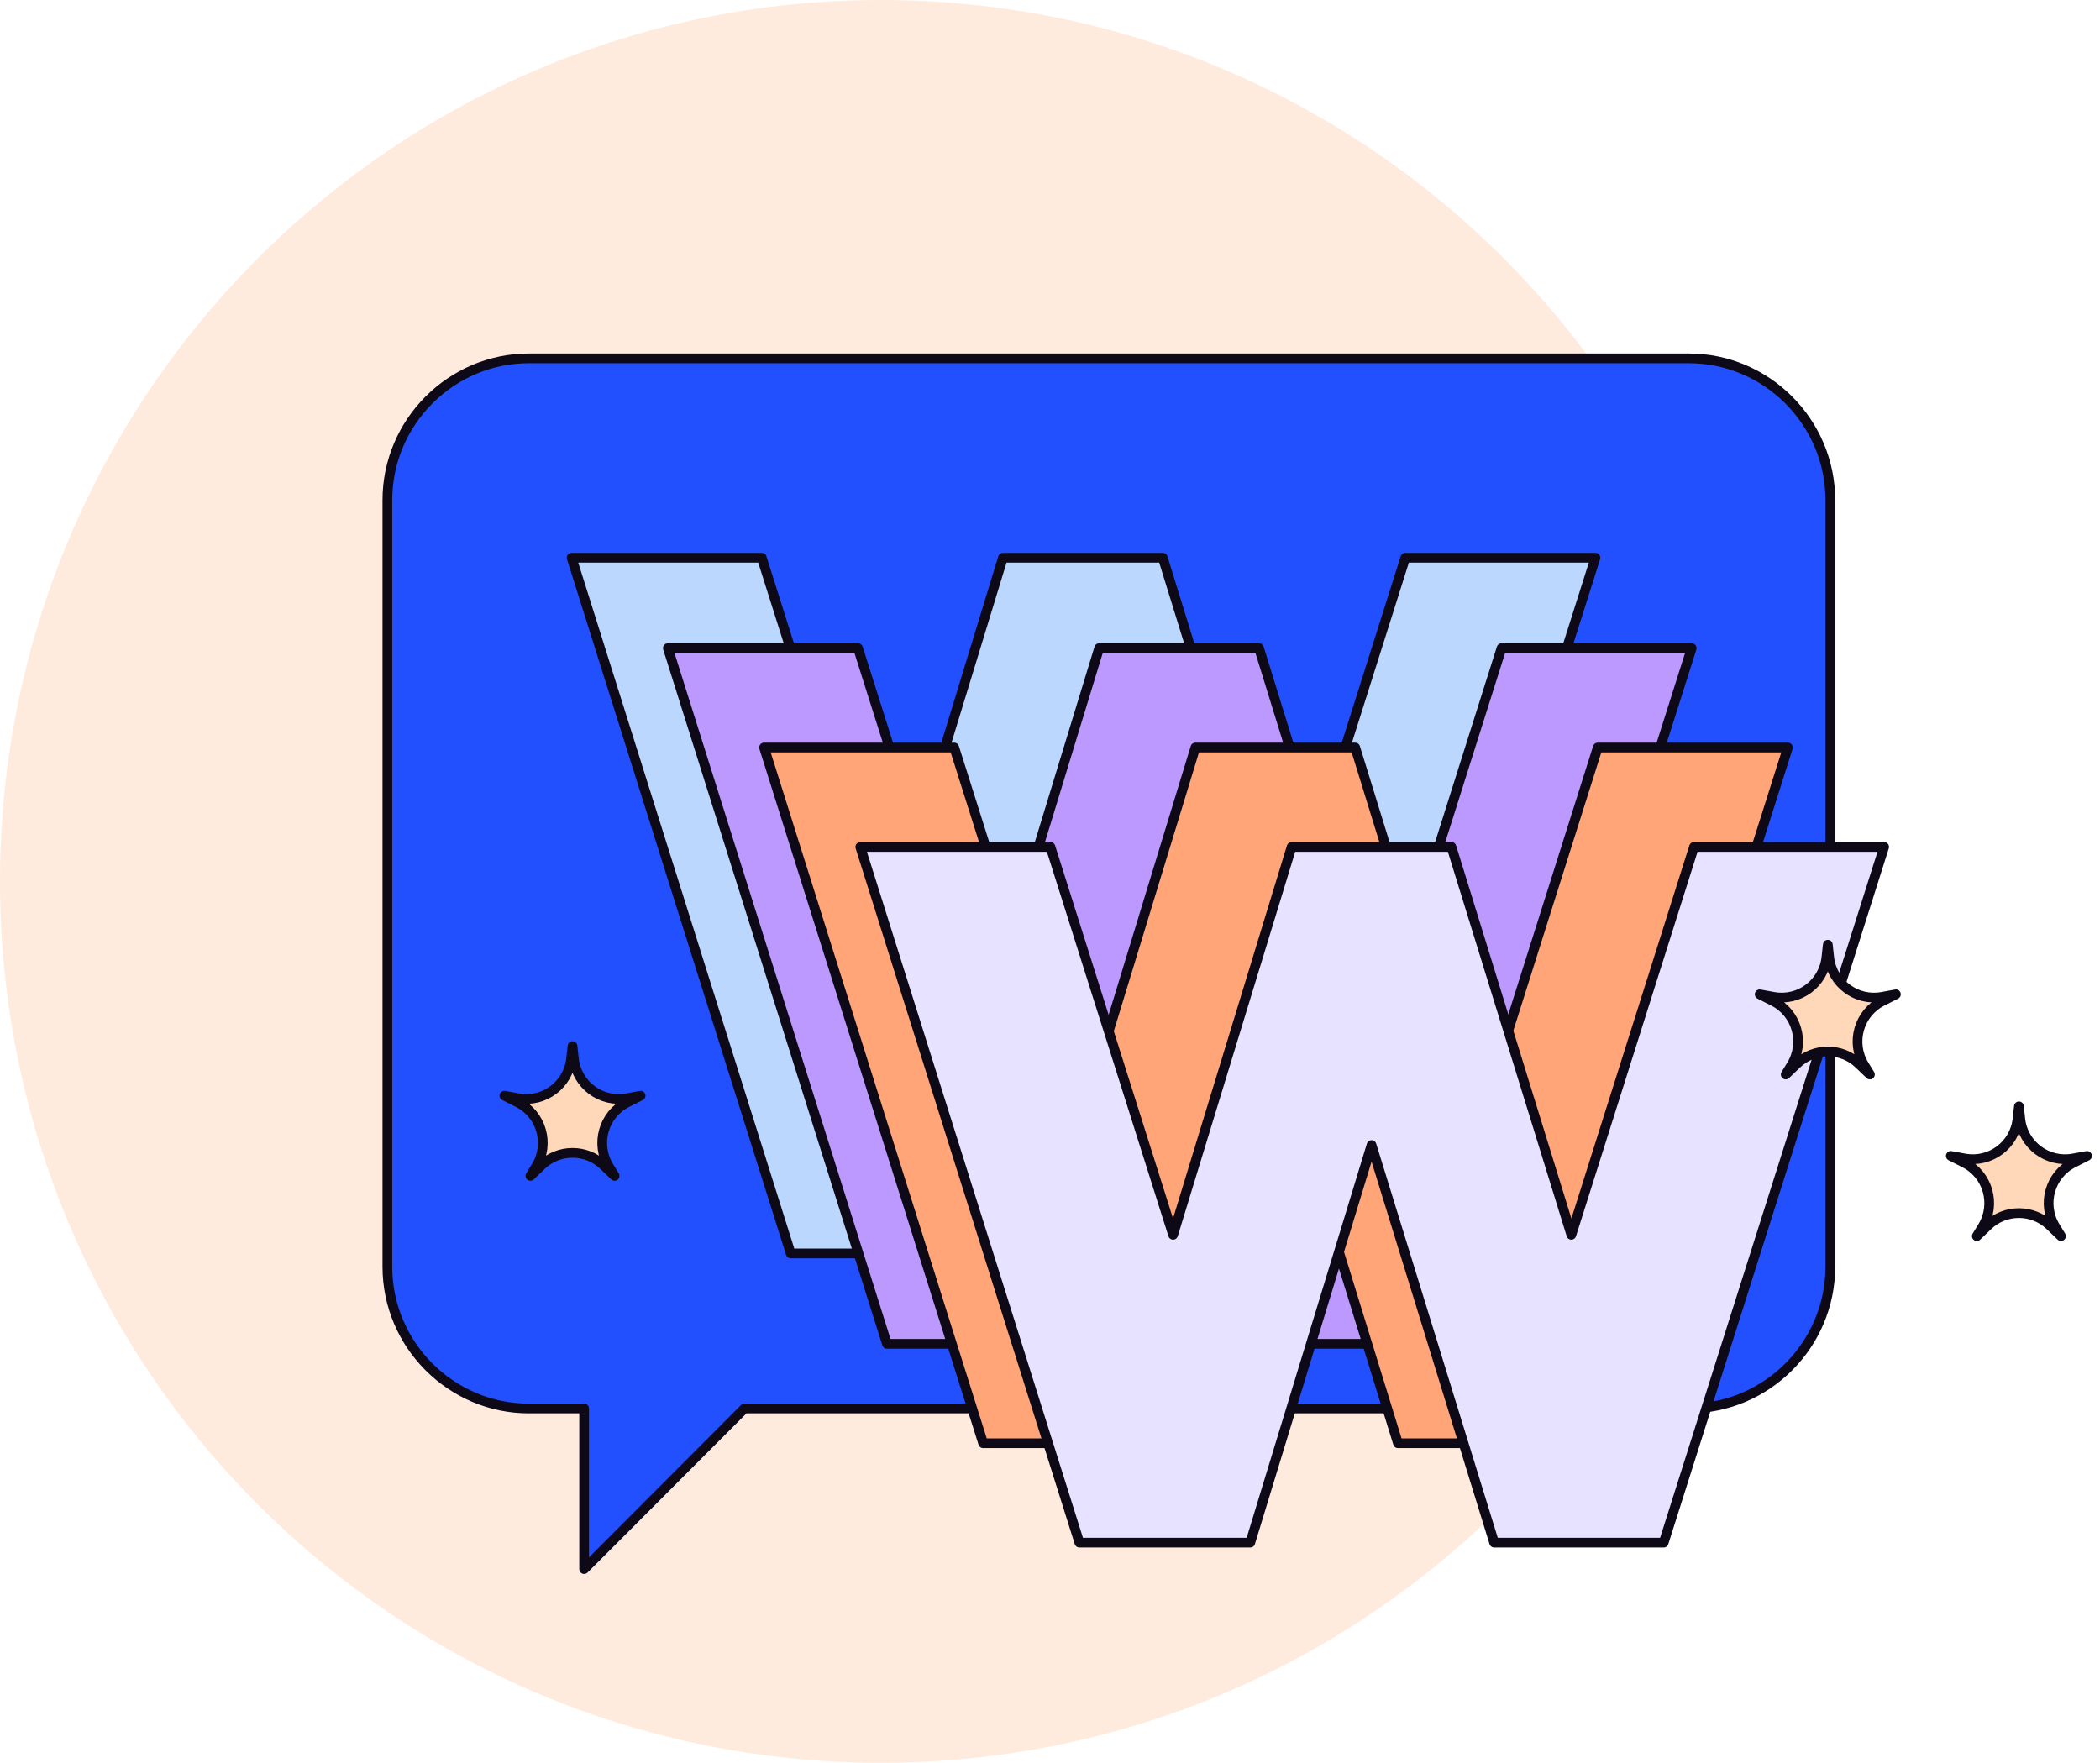
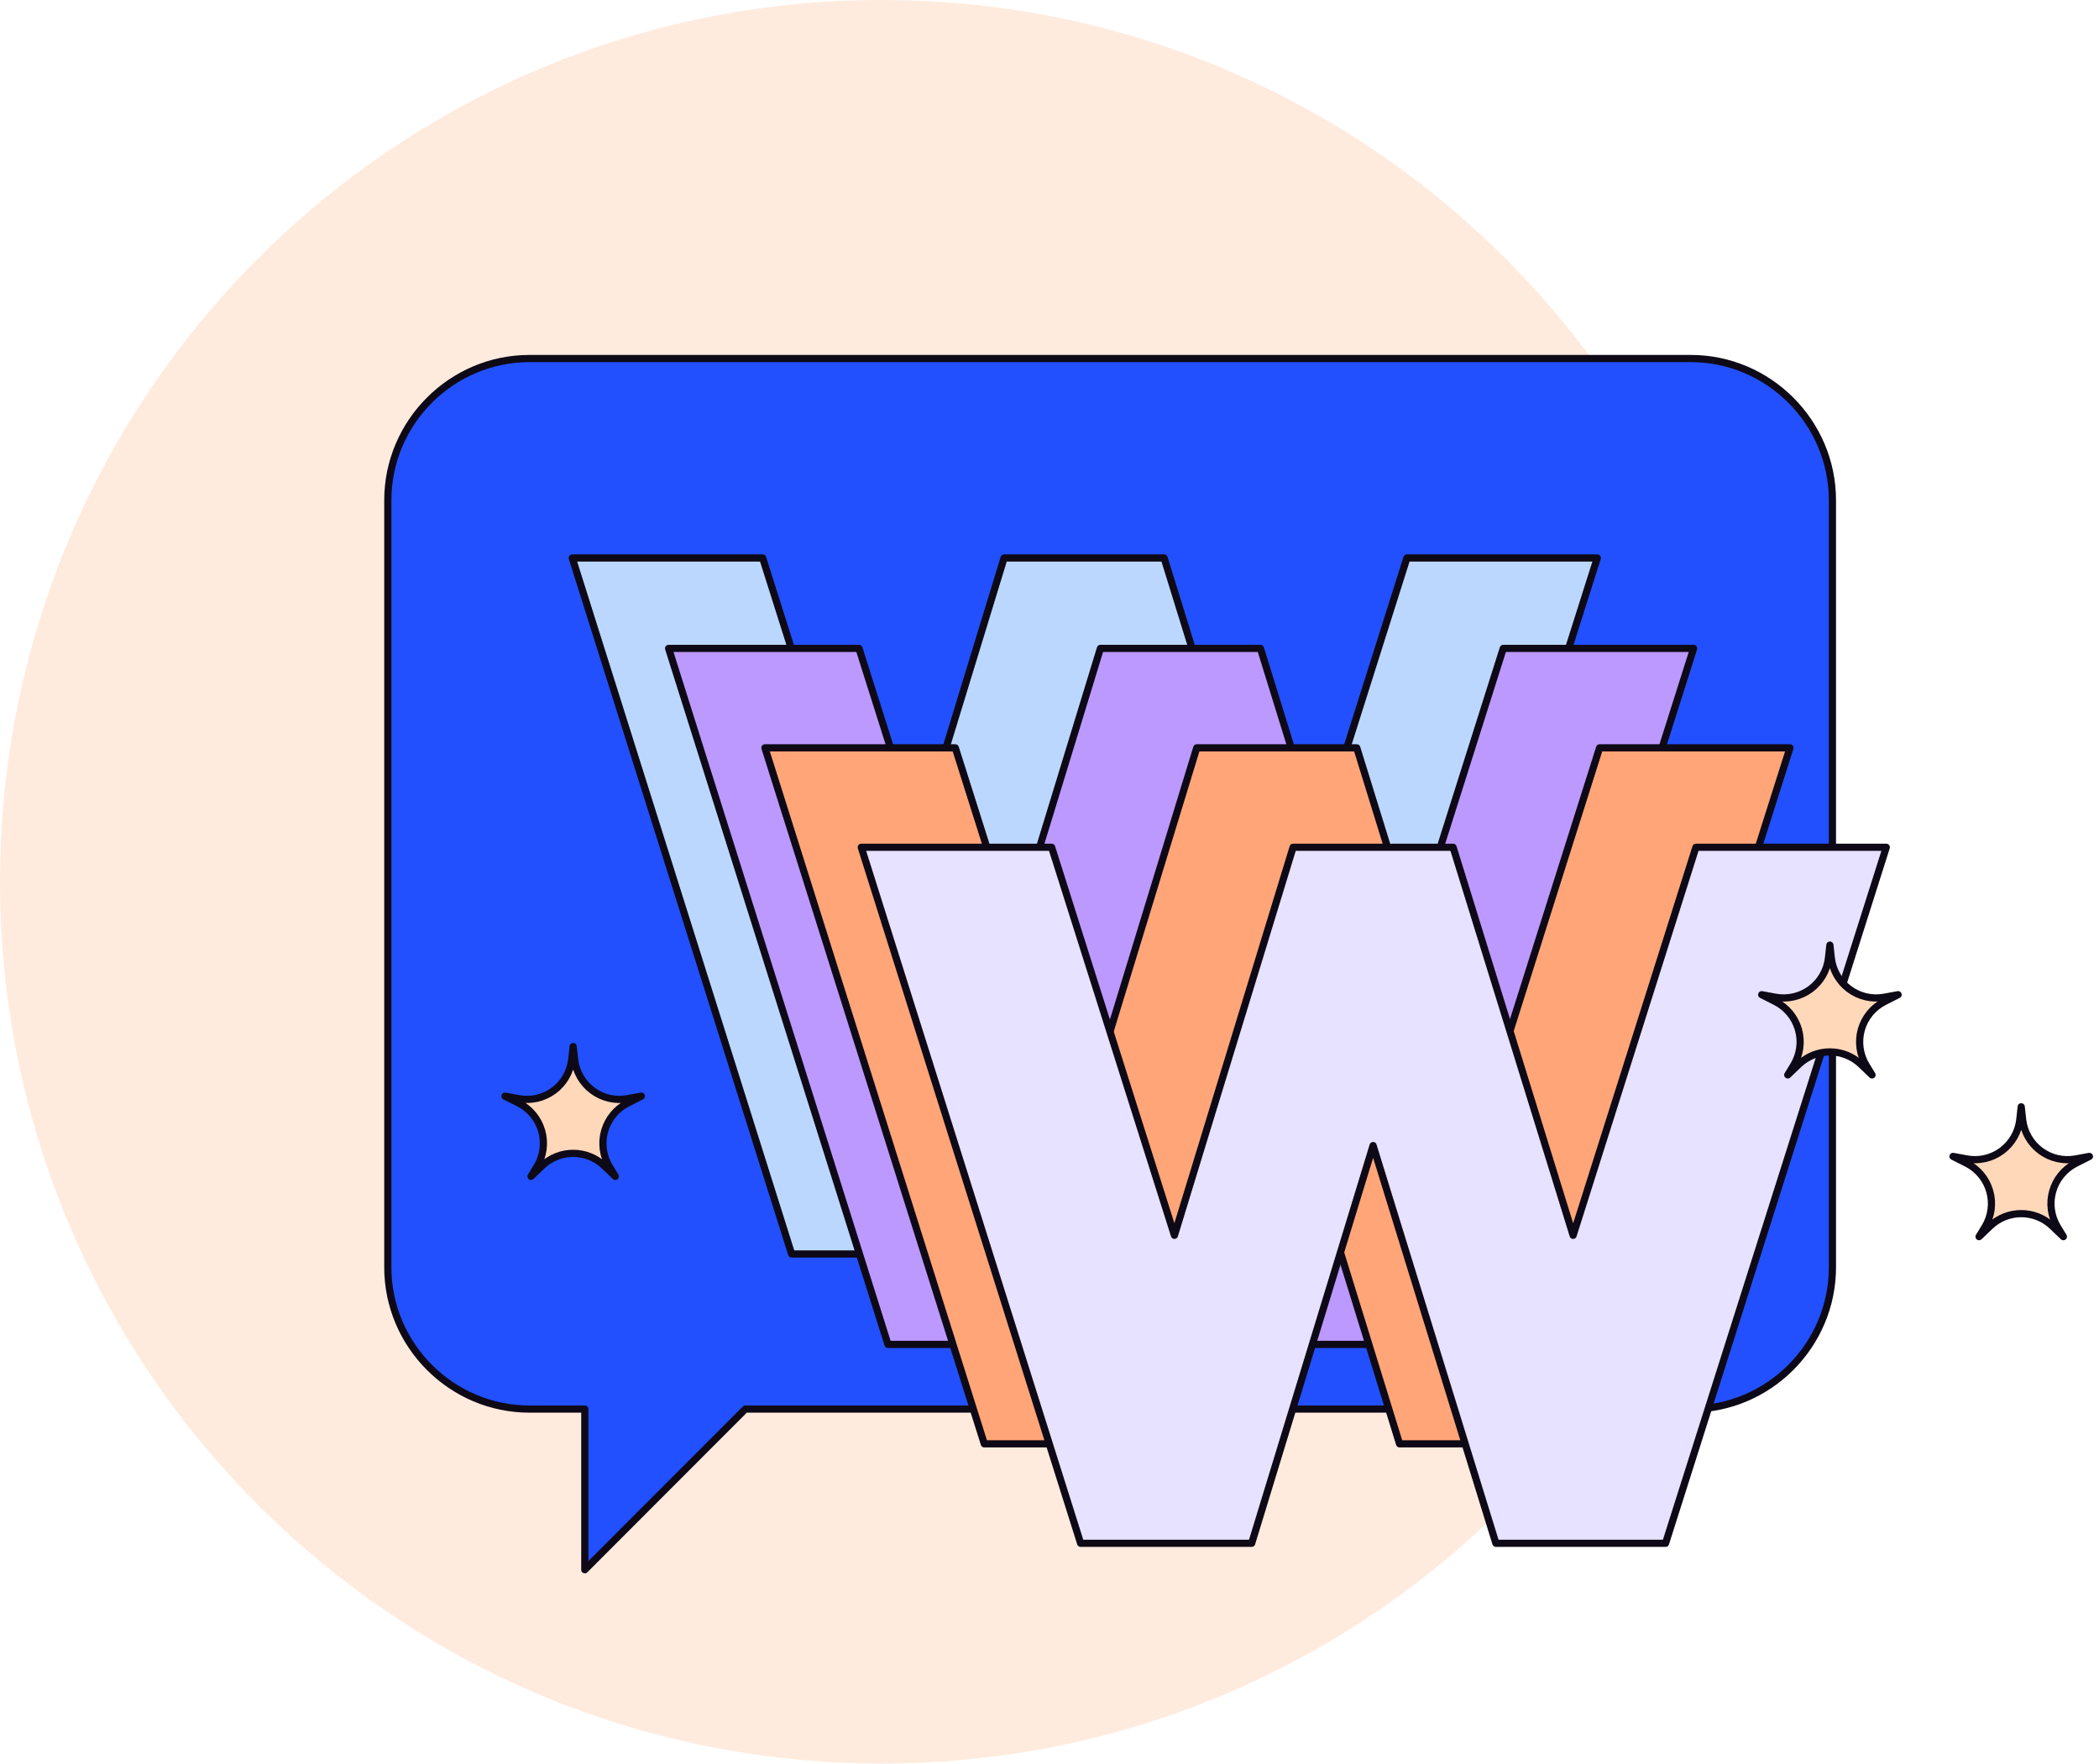
- <svg xmlns="http://www.w3.org/2000/svg" viewBox="0 0 162 136" fill="none">
-   <path fill-rule="evenodd" clip-rule="evenodd" d="M135.89 68C135.89 105.555 105.47 136 67.945 136C30.42 136 0 105.555 0 68C0 30.445 30.42 0 67.945 0C105.47 0 135.89 30.445 135.89 68Z" fill="#FFEBDE" />
-   <path fill-rule="evenodd" clip-rule="evenodd" d="M130.281 27.648H40.799C34.795 27.648 29.883 32.569 29.883 38.584V97.729C29.883 103.743 34.795 108.664 40.799 108.664H45.062V121.055L57.429 108.664H130.281C136.285 108.664 141.197 103.743 141.197 97.729V38.584C141.197 32.569 136.285 27.648 130.281 27.648Z" fill="#2250FF" />
-   <path fill-rule="evenodd" clip-rule="evenodd" d="M130.281 27.648H40.799C34.795 27.648 29.883 32.569 29.883 38.584V97.729C29.883 103.743 34.795 108.664 40.799 108.664H45.062V121.055L57.429 108.664H130.281C136.285 108.664 141.197 103.743 141.197 97.729V38.584C141.197 32.569 136.285 27.648 130.281 27.648Z" stroke="#0E0916" stroke-width="0.75" stroke-linecap="round" stroke-linejoin="round" />
-   <path fill-rule="evenodd" clip-rule="evenodd" d="M155.745 85.354L155.852 86.332C156.072 88.343 157.952 89.742 159.938 89.375L161 89.179L159.946 89.712C158.133 90.628 157.487 92.9 158.546 94.636L158.992 95.368L158.148 94.558C156.804 93.269 154.685 93.269 153.341 94.558L152.497 95.368L152.943 94.636C154.002 92.9 153.356 90.628 151.543 89.712L150.489 89.179L151.552 89.375C153.538 89.742 155.417 88.343 155.637 86.332L155.745 85.354Z" fill="#FFD8BA" />
-   <path fill-rule="evenodd" clip-rule="evenodd" d="M155.745 85.354L155.852 86.332C156.072 88.343 157.952 89.742 159.938 89.375L161 89.179L159.946 89.712C158.133 90.628 157.487 92.9 158.546 94.636L158.992 95.368L158.148 94.558C156.804 93.269 154.685 93.269 153.341 94.558L152.497 95.368L152.943 94.636C154.002 92.9 153.356 90.628 151.543 89.712L150.489 89.179L151.552 89.375C153.538 89.742 155.417 88.343 155.637 86.332L155.745 85.354Z" stroke="#0E0916" stroke-width="0.75" stroke-linecap="round" stroke-linejoin="round" />
-   <path fill-rule="evenodd" clip-rule="evenodd" d="M44.165 80.706L44.272 81.684C44.492 83.695 46.372 85.094 48.357 84.727L49.42 84.531L48.366 85.064C46.553 85.981 45.907 88.253 46.966 89.989L47.412 90.72L46.568 89.911C45.224 88.622 43.105 88.622 41.761 89.911L40.917 90.72L41.363 89.989C42.422 88.253 41.776 85.981 39.963 85.064L38.909 84.531L39.972 84.727C41.958 85.094 43.837 83.695 44.057 81.684L44.165 80.706Z" fill="#FFD8BA" />
-   <path fill-rule="evenodd" clip-rule="evenodd" d="M44.165 80.706L44.272 81.684C44.492 83.695 46.372 85.094 48.357 84.727L49.42 84.531L48.366 85.064C46.553 85.981 45.907 88.253 46.966 89.989L47.412 90.72L46.568 89.911C45.224 88.622 43.105 88.622 41.761 89.911L40.917 90.72L41.363 89.989C42.422 88.253 41.776 85.981 39.963 85.064L38.909 84.531L39.972 84.727C41.958 85.094 43.837 83.695 44.057 81.684L44.165 80.706Z" stroke="#0E0916" stroke-width="0.75" stroke-linecap="round" stroke-linejoin="round" />
-   <path fill-rule="evenodd" clip-rule="evenodd" d="M74.18 96.704L83.534 66.033L92.996 96.704H106.071L123.079 43.03H108.409L98.948 72.956L89.701 43.03H77.369L68.227 72.956L58.766 43.03H44.096L60.998 96.704H74.18Z" fill="#BCD7FE" />
-   <path fill-rule="evenodd" clip-rule="evenodd" d="M74.18 96.704L83.534 66.033L92.996 96.704H106.071L123.079 43.03H108.409L98.948 72.956L89.701 43.03H77.369L68.227 72.956L58.766 43.03H44.096L60.998 96.704H74.18Z" stroke="#0E0916" stroke-width="0.75" stroke-linecap="round" stroke-linejoin="round" />
-   <path fill-rule="evenodd" clip-rule="evenodd" d="M81.603 103.676L90.958 73.005L100.419 103.676H113.495L130.503 50.002H115.833L106.372 79.927L97.124 50.002H84.792L75.651 79.927L66.189 50.002H51.52L68.421 103.676H81.603Z" fill="#BC99FF" />
-   <path fill-rule="evenodd" clip-rule="evenodd" d="M81.603 103.676L90.958 73.005L100.419 103.676H113.495L130.503 50.002H115.833L106.372 79.927L97.124 50.002H84.792L75.651 79.927L66.189 50.002H51.52L68.421 103.676H81.603Z" stroke="#0E0916" stroke-width="0.75" stroke-linecap="round" stroke-linejoin="round" />
-   <path fill-rule="evenodd" clip-rule="evenodd" d="M89.026 111.345L98.38 80.674L107.842 111.345H120.917L137.925 57.671H123.256L113.794 87.597L104.546 57.671H92.215L83.073 87.597L73.612 57.671H58.942L75.844 111.345H89.026Z" fill="#FFA578" />
-   <path fill-rule="evenodd" clip-rule="evenodd" d="M89.026 111.345L98.38 80.674L107.842 111.345H120.917L137.925 57.671H123.256L113.794 87.597L104.546 57.671H92.215L83.073 87.597L73.612 57.671H58.942L75.844 111.345H89.026Z" stroke="#0E0916" stroke-width="0.75" stroke-linecap="round" stroke-linejoin="round" />
-   <path fill-rule="evenodd" clip-rule="evenodd" d="M96.449 119.014L105.804 88.343L115.265 119.014H128.34L145.349 65.34H130.679L121.218 95.266L111.969 65.34H99.638L90.496 95.266L81.035 65.34H66.365L83.267 119.014H96.449Z" fill="#E6E2FF" />
-   <path fill-rule="evenodd" clip-rule="evenodd" d="M96.449 119.014L105.804 88.343L115.265 119.014H128.34L145.349 65.34H130.679L121.218 95.266L111.969 65.34H99.638L90.496 95.266L81.035 65.34H66.365L83.267 119.014H96.449Z" stroke="#0E0916" stroke-width="0.75" stroke-linecap="round" stroke-linejoin="round" />
-   <path fill-rule="evenodd" clip-rule="evenodd" d="M141.003 72.883L141.11 73.862C141.331 75.872 143.21 77.271 145.196 76.904L146.258 76.709L145.205 77.241C143.391 78.158 142.745 80.43 143.804 82.166L144.251 82.897L143.407 82.088C142.062 80.799 139.944 80.799 138.599 82.088L137.755 82.897L138.201 82.166C139.26 80.43 138.615 78.158 136.801 77.241L135.748 76.709L136.81 76.904C138.796 77.271 140.675 75.872 140.895 73.862L141.003 72.883Z" fill="#FFD8BA" />
-   <path fill-rule="evenodd" clip-rule="evenodd" d="M141.003 72.883L141.11 73.862C141.331 75.872 143.21 77.271 145.196 76.904L146.258 76.709L145.205 77.241C143.391 78.158 142.745 80.43 143.804 82.166L144.251 82.897L143.407 82.088C142.062 80.799 139.944 80.799 138.599 82.088L137.755 82.897L138.201 82.166C139.26 80.43 138.615 78.158 136.801 77.241L135.748 76.709L136.81 76.904C138.796 77.271 140.675 75.872 140.895 73.862L141.003 72.883Z" stroke="#0E0916" stroke-width="0.75" stroke-linecap="round" stroke-linejoin="round" />
+ <svg xmlns="http://www.w3.org/2000/svg" fill="none" viewBox="0 0 219 184">
+   <path fill="#FFEBDE" fill-rule="evenodd" d="M184 92c0 50.81-41.19 92-92 92S0 142.81 0 92 41.19 0 92 0s92 41.19 92 92z" clip-rule="evenodd" />
+   <path fill="#2250FF" fill-rule="evenodd" d="M176.406 37.407H55.244c-8.13 0-14.781 6.657-14.781 14.794v80.02c0 8.138 6.652 14.795 14.78 14.795h5.773v16.764l16.746-16.764h98.644c8.129 0 14.781-6.657 14.781-14.795v-80.02c0-8.137-6.652-14.794-14.781-14.794z" clip-rule="evenodd" />
+   <path stroke="#0E0916" stroke-linecap="round" stroke-linejoin="round" stroke-width=".75" d="M176.406 37.407H55.244c-8.13 0-14.781 6.657-14.781 14.794v80.02c0 8.138 6.652 14.795 14.78 14.795h5.773v16.764l16.746-16.764h98.644c8.129 0 14.781-6.657 14.781-14.795v-80.02c0-8.137-6.652-14.794-14.781-14.794z" clip-rule="evenodd" />
+   <path fill="#FFD8BA" fill-rule="evenodd" d="M210.885 115.478l.145 1.324a4.706 4.706 0 005.532 4.117l1.438-.265-1.426.72a4.714 4.714 0 00-1.896 6.663l.604.99-1.143-1.095a4.703 4.703 0 00-6.509 0l-1.143 1.095.604-.99a4.713 4.713 0 00-1.895-6.663l-1.427-.72 1.439.265a4.705 4.705 0 005.53-4.117l.147-1.324z" clip-rule="evenodd" />
+   <path stroke="#0E0916" stroke-linecap="round" stroke-linejoin="round" stroke-width=".75" d="M210.885 115.478l.145 1.324a4.706 4.706 0 005.532 4.117l1.438-.265-1.426.72a4.714 4.714 0 00-1.896 6.663l.604.99-1.143-1.095a4.703 4.703 0 00-6.509 0l-1.143 1.095.604-.99a4.713 4.713 0 00-1.895-6.663l-1.427-.72 1.439.265a4.705 4.705 0 005.53-4.117l.147-1.324z" clip-rule="evenodd" />
+   <path fill="#FFD8BA" fill-rule="evenodd" d="M59.802 109.191l.145 1.322a4.707 4.707 0 005.532 4.118l1.438-.265-1.426.721a4.713 4.713 0 00-1.896 6.662l.604.99-1.143-1.095a4.703 4.703 0 00-6.51 0l-1.142 1.095.604-.99a4.713 4.713 0 00-1.895-6.662l-1.428-.721 1.44.265a4.706 4.706 0 005.53-4.118l.147-1.322z" clip-rule="evenodd" />
+   <path stroke="#0E0916" stroke-linecap="round" stroke-linejoin="round" stroke-width=".75" d="M59.802 109.191l.145 1.322a4.707 4.707 0 005.532 4.118l1.438-.265-1.426.721a4.713 4.713 0 00-1.896 6.662l.604.99-1.143-1.095a4.703 4.703 0 00-6.51 0l-1.142 1.095.604-.99a4.713 4.713 0 00-1.895-6.662l-1.428-.721 1.44.265a4.706 4.706 0 005.53-4.118l.147-1.322z" clip-rule="evenodd" />
+   <path fill="#BCD7FE" fill-rule="evenodd" d="M100.443 130.835l12.666-41.496 12.812 41.496h17.703l23.031-72.618h-19.864L133.98 98.705l-12.521-40.488h-16.698L92.383 98.705l-12.81-40.488H59.707l22.886 72.618h17.849z" clip-rule="evenodd" />
+   <path stroke="#0E0916" stroke-linecap="round" stroke-linejoin="round" stroke-width=".75" d="M100.443 130.835l12.666-41.496 12.812 41.496h17.703l23.031-72.618h-19.864L133.98 98.705l-12.521-40.488h-16.698L92.383 98.705l-12.81-40.488H59.707l22.886 72.618h17.849z" clip-rule="evenodd" />
+   <path fill="#BC99FF" fill-rule="evenodd" d="M110.493 140.268l12.667-41.496 12.81 41.496h17.705l23.031-72.618h-19.864l-12.811 40.487-12.523-40.487h-16.697l-12.378 40.487L89.622 67.65H69.759l22.886 72.618h17.848z" clip-rule="evenodd" />
+   <path stroke="#0E0916" stroke-linecap="round" stroke-linejoin="round" stroke-width=".75" d="M110.493 140.268l12.667-41.496 12.81 41.496h17.705l23.031-72.618h-19.864l-12.811 40.487-12.523-40.487h-16.697l-12.378 40.487L89.622 67.65H69.759l22.886 72.618h17.848z" clip-rule="evenodd" />
+   <path fill="#FFA578" fill-rule="evenodd" d="M120.545 150.643l12.666-41.496 12.811 41.496h17.704l23.03-72.618h-19.863l-12.811 40.488-12.522-40.488h-16.698l-12.378 40.488-12.81-40.488H79.81l22.886 72.618h17.849z" clip-rule="evenodd" />
+   <path stroke="#0E0916" stroke-linecap="round" stroke-linejoin="round" stroke-width=".75" d="M120.545 150.643l12.666-41.496 12.811 41.496h17.704l23.03-72.618h-19.863l-12.811 40.488-12.522-40.488h-16.698l-12.378 40.488-12.81-40.488H79.81l22.886 72.618h17.849z" clip-rule="evenodd" />
+   <path fill="#E6E2FF" fill-rule="evenodd" d="M130.595 161.019l12.667-41.496 12.811 41.496h17.704l23.03-72.618h-19.864l-12.81 40.488-12.523-40.488h-16.697l-12.378 40.488-12.811-40.488H89.86l22.886 72.618h17.849z" clip-rule="evenodd" />
+   <path stroke="#0E0916" stroke-linecap="round" stroke-linejoin="round" stroke-width=".75" d="M130.595 161.019l12.667-41.496 12.811 41.496h17.704l23.03-72.618h-19.864l-12.81 40.488-12.523-40.488h-16.697l-12.378 40.488-12.811-40.488H89.86l22.886 72.618h17.849z" clip-rule="evenodd" />
+   <path fill="#FFD8BA" fill-rule="evenodd" d="M190.923 98.607l.145 1.323a4.707 4.707 0 005.532 4.117l1.439-.265-1.427.721a4.713 4.713 0 00-1.896 6.662l.604.99-1.142-1.095a4.704 4.704 0 00-6.51 0l-1.143 1.095.604-.99a4.712 4.712 0 00-1.895-6.662l-1.426-.721 1.438.265a4.707 4.707 0 005.531-4.117l.146-1.323z" clip-rule="evenodd" />
+   <path stroke="#0E0916" stroke-linecap="round" stroke-linejoin="round" stroke-width=".75" d="M190.923 98.607l.145 1.323a4.707 4.707 0 005.532 4.117l1.439-.265-1.427.721a4.713 4.713 0 00-1.896 6.662l.604.99-1.142-1.095a4.704 4.704 0 00-6.51 0l-1.143 1.095.604-.99a4.712 4.712 0 00-1.895-6.662l-1.426-.721 1.438.265a4.707 4.707 0 005.531-4.117l.146-1.323z" clip-rule="evenodd" />
</svg>
